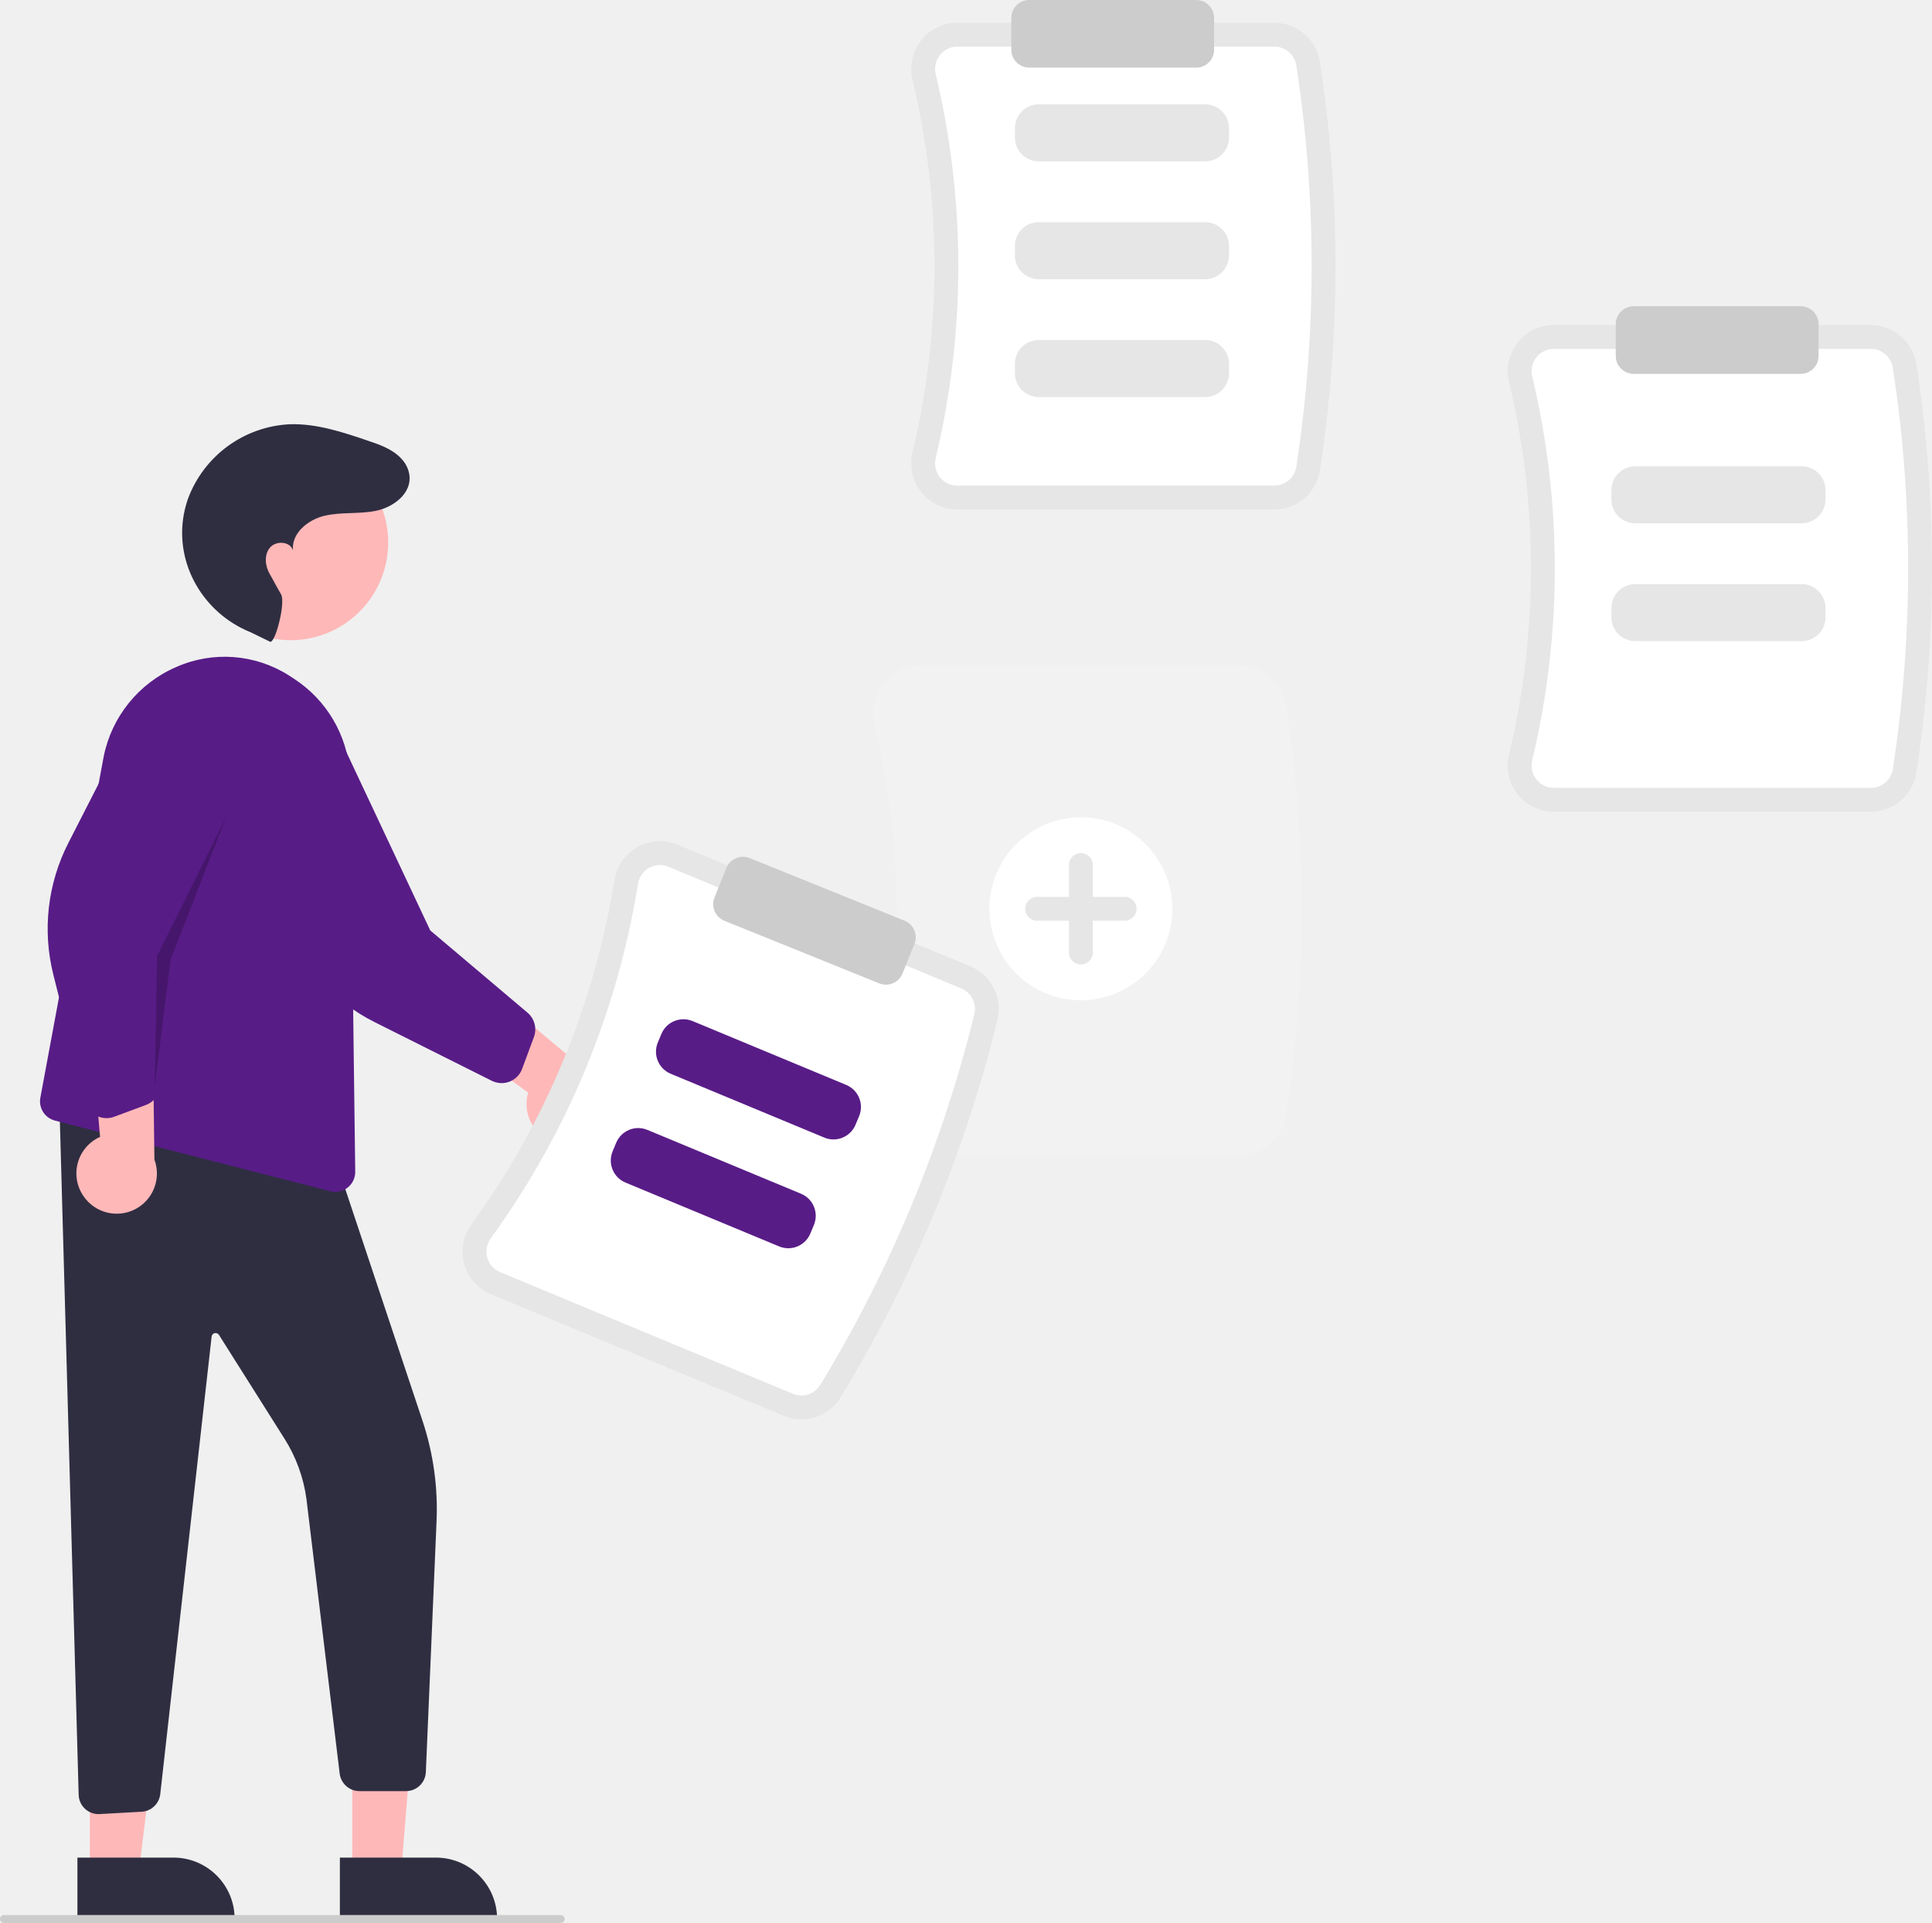
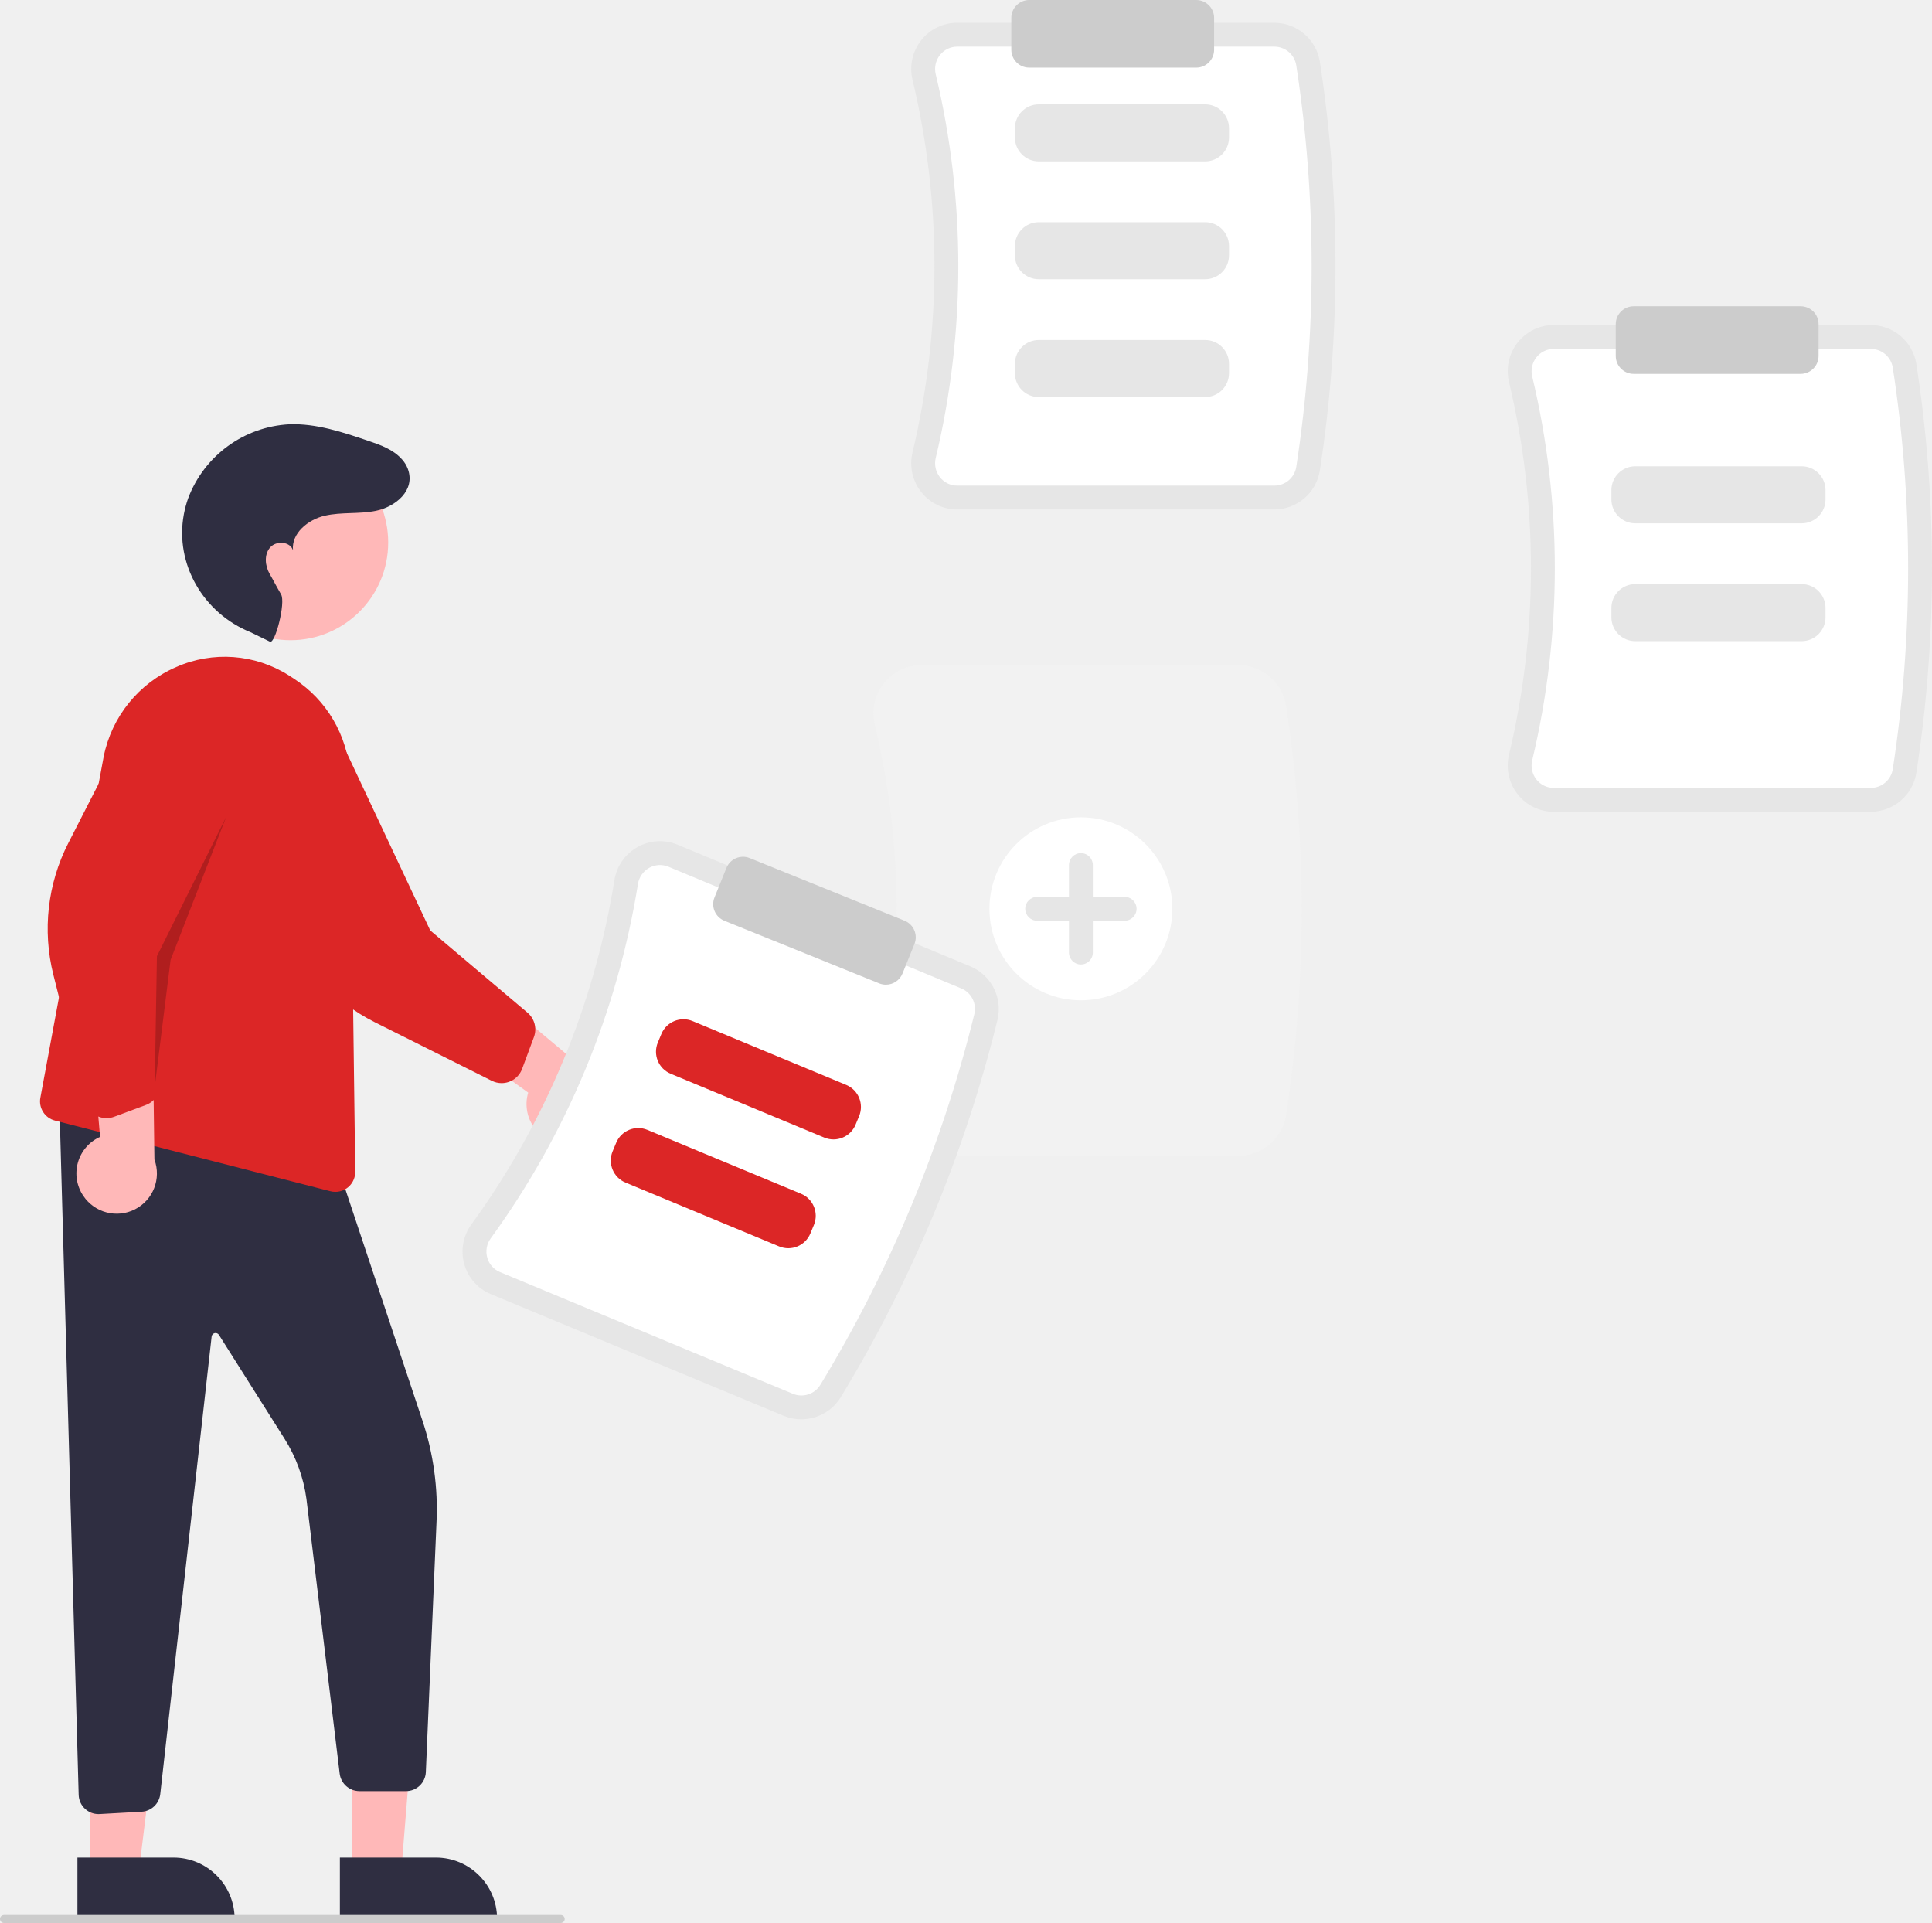
<svg xmlns="http://www.w3.org/2000/svg" width="485.834" height="483.5" viewBox="0 0 485.834 483.5" role="img" artist="Katerina Limpitsouni" source="https://undraw.co/">
  <path d="M677.542,336.347H597.8a11.478,11.478,0,0,1-9.066-4.394h0a11.622,11.622,0,0,1-2.177-9.968,201.631,201.631,0,0,0-0-93.647,11.624,11.624,0,0,1,2.177-9.967,11.478,11.478,0,0,1,9.066-4.394h79.741a11.623,11.623,0,0,1,11.439,9.755,337.961,337.961,0,0,1,0,102.858A11.623,11.623,0,0,1,677.542,336.347Z" transform="translate(-357.0831 -208.25)" fill="#e6e6e6" />
  <path d="M597.8,219.978a5.513,5.513,0,0,0-4.354,2.108,5.659,5.659,0,0,0-1.054,4.854,207.656,207.656,0,0,1,0,96.445,5.656,5.656,0,0,0,1.053,4.853l0.0 0a5.511,5.511,0,0,0,4.354,2.109h79.741a5.582,5.582,0,0,0,5.509-4.667,331.985,331.985,0,0,0,0-101.035,5.582,5.582,0,0,0-5.509-4.667Z" transform="translate(-357.0831 -208.25)" fill="#fff" />
  <path d="M660.141,248.829h-41.845a6.006,6.006,0,0,1-6-6v-2.345a6.006,6.006,0,0,1,6-6h41.845a6.006,6.006,0,0,1,6,6V242.829A6.006,6.006,0,0,1,660.141,248.829Z" transform="translate(-357.0831 -208.25)" fill="#e6e6e6" />
  <path d="M660.141,278.454h-41.845a6.006,6.006,0,0,1-6-6V270.11a6.006,6.006,0,0,1,6-6h41.845a6.006,6.006,0,0,1,6,6v2.345A6.006,6.006,0,0,1,660.141,278.454Z" transform="translate(-357.0831 -208.25)" fill="#e6e6e6" />
  <path d="M660.141,308.08h-41.845a6.006,6.006,0,0,1-6-6v-2.345a6.006,6.006,0,0,1,6-6h41.845a6.006,6.006,0,0,1,6,6v2.345A6.006,6.006,0,0,1,660.141,308.08Z" transform="translate(-357.0831 -208.25)" fill="#e6e6e6" />
  <path d="M827.542,412.347H747.8a11.478,11.478,0,0,1-9.066-4.394h0a11.622,11.622,0,0,1-2.177-9.968,201.631,201.631,0,0,0-0-93.647,11.624,11.624,0,0,1,2.177-9.967,11.478,11.478,0,0,1,9.066-4.394h79.741a11.623,11.623,0,0,1,11.439,9.755,337.961,337.961,0,0,1,0,102.858A11.623,11.623,0,0,1,827.542,412.347Z" transform="translate(-357.0831 -208.25)" fill="#e6e6e6" />
  <path d="M747.8,295.978a5.513,5.513,0,0,0-4.354,2.108,5.659,5.659,0,0,0-1.054,4.854,207.656,207.656,0,0,1,0,96.445,5.656,5.656,0,0,0,1.053,4.853l0.0 0a5.511,5.511,0,0,0,4.354,2.109h79.741a5.582,5.582,0,0,0,5.509-4.667,331.985,331.985,0,0,0,0-101.035,5.582,5.582,0,0,0-5.509-4.667Z" transform="translate(-357.0831 -208.25)" fill="#fff" />
  <path d="M668.542,498.847H588.8a11.975,11.975,0,0,1-9.458-4.584,12.119,12.119,0,0,1-2.27-10.394,201.131,201.131,0,0,0-0-93.414,12.121,12.121,0,0,1,2.27-10.394,11.976,11.976,0,0,1,9.459-4.584h79.741a12.127,12.127,0,0,1,11.933,10.179,338.459,338.459,0,0,1,0,103.011A12.127,12.127,0,0,1,668.542,498.847Z" transform="translate(-357.0831 -208.25)" fill="#f2f2f2" />
  <path d="M810.141,339.829h-41.845a6.006,6.006,0,0,1-6-6v-2.345a6.006,6.006,0,0,1,6-6h41.845a6.006,6.006,0,0,1,6,6V333.829A6.006,6.006,0,0,1,810.141,339.829Z" transform="translate(-357.0831 -208.25)" fill="#e6e6e6" />
  <path d="M810.141,369.454h-41.845a6.006,6.006,0,0,1-6-6V361.11a6.006,6.006,0,0,1,6-6h41.845a6.006,6.006,0,0,1,6,6v2.345A6.006,6.006,0,0,1,810.141,369.454Z" transform="translate(-357.0831 -208.25)" fill="#e6e6e6" />
  <circle cx="271.811" cy="228.5" r="23" fill="#fff" />
  <path d="M639.894,433.75h-8v-8a3,3,0,0,0-6,0v8h-8a3,3,0,0,0,0,6h8v8a3,3,0,0,0,6,0v-8h8a3,3,0,0,0,0-6Z" transform="translate(-357.0831 -208.25)" fill="#e6e6e6" />
  <path d="M657.894,225.25h-42a4.505,4.505,0,0,1-4.5-4.5v-8a4.505,4.505,0,0,1,4.5-4.5h42a4.505,4.505,0,0,1,4.5,4.5v8A4.505,4.505,0,0,1,657.894,225.25Z" transform="translate(-357.0831 -208.25)" fill="#ccc" />
  <path d="M809.894,302.25h-42a4.505,4.505,0,0,1-4.5-4.5v-8a4.505,4.505,0,0,1,4.5-4.5h42a4.505,4.505,0,0,1,4.5,4.5v8A4.505,4.505,0,0,1,809.894,302.25Z" transform="translate(-357.0831 -208.25)" fill="#ccc" />
  <polygon points="88.596 471.061 100.856 471.061 104.689 423.773 88.594 423.773 88.596 471.061" fill="#ffb8b8" />
  <path d="M442.552,675.308l24.144-.001h.001a15.386,15.386,0,0,1,15.386,15.386v.5l-39.531.001Z" transform="translate(-357.0831 -208.25)" fill="#2f2e41" />
  <polygon points="22.596 471.061 34.856 471.061 40.689 423.773 22.594 423.773 22.596 471.061" fill="#ffb8b8" />
  <path d="M376.552,675.308l24.144-.001h.001a15.386,15.386,0,0,1,15.386,15.386v.5l-39.531.001Z" transform="translate(-357.0831 -208.25)" fill="#2f2e41" />
  <path d="M381.854,664.373a4.981,4.981,0,0,1-3.375-1.318h0a4.961,4.961,0,0,1-1.616-3.537L371.947,483.304l69.811,17.452,21.54,64.618a70.461,70.461,0,0,1,3.545,25.824l-2.675,62.637a4.996,4.996,0,0,1-4.994,4.759h-11.709a5.023,5.023,0,0,1-4.955-4.33l-8.369-69.142a37.823,37.823,0,0,0-5.532-15.164l-16.469-26.076a1,1,0,0,0-1.838.41L397.378,659.38a4.993,4.993,0,0,1-4.687,4.396l-10.552.587C382.044,664.369,381.949,664.373,381.854,664.373Z" transform="translate(-357.0831 -208.25)" fill="#2f2e41" />
  <circle cx="73.058" cy="136.406" r="24.561" fill="#ffb8b8" />
-   <path d="M441.424,507.922a5.076,5.076,0,0,1-1.253-.159H440.17l-69.264-17.76a4.998,4.998,0,0,1-3.663-5.815L383.15,398.497a31.214,31.214,0,0,1,18.25-22.54,30.113,30.113,0,0,1,28.266,2.075c.97.605,1.947,1.265,2.903,1.961a30.96,30.96,0,0,1,12.579,24.529l1.265,98.329a5.007,5.007,0,0,1-4.988,5.071Z" transform="translate(-357.0831 -208.25)" fill="#581C87" />
+   <path d="M441.424,507.922a5.076,5.076,0,0,1-1.253-.159H440.17l-69.264-17.76a4.998,4.998,0,0,1-3.663-5.815L383.15,398.497a31.214,31.214,0,0,1,18.25-22.54,30.113,30.113,0,0,1,28.266,2.075c.97.605,1.947,1.265,2.903,1.961a30.96,30.96,0,0,1,12.579,24.529l1.265,98.329a5.007,5.007,0,0,1-4.988,5.071Z" transform="translate(-357.0831 -208.25)" fill="#dc2626" />
  <path d="M378.032,508.93a10.056,10.056,0,0,1,4.214-14.832l-3.081-35.602,16.326,8.848.423,32.452a10.11,10.11,0,0,1-17.882,9.134Z" transform="translate(-357.0831 -208.25)" fill="#ffb8b8" />
-   <path d="M383.865,489.389a5.532,5.532,0,0,1-1.366-.173,5.496,5.496,0,0,1-3.972-3.986l-8.023-31.884a47.37,47.37,0,0,1,3.761-33.135l16.809-32.882a15.541,15.541,0,0,1,18.808-11.019,15.356,15.356,0,0,1,9.475,7.101,15.567,15.567,0,0,1,1.654,11.913l-23.927,53.506.284,32.036a5.519,5.519,0,0,1-3.584,5.205l-8.007,2.974A5.48,5.48,0,0,1,383.865,489.389Z" transform="translate(-357.0831 -208.25)" fill="#581C87" />
+   <path d="M383.865,489.389a5.532,5.532,0,0,1-1.366-.173,5.496,5.496,0,0,1-3.972-3.986l-8.023-31.884a47.37,47.37,0,0,1,3.761-33.135l16.809-32.882a15.541,15.541,0,0,1,18.808-11.019,15.356,15.356,0,0,1,9.475,7.101,15.567,15.567,0,0,1,1.654,11.913l-23.927,53.506.284,32.036a5.519,5.519,0,0,1-3.584,5.205l-8.007,2.974A5.48,5.48,0,0,1,383.865,489.389Z" transform="translate(-357.0831 -208.25)" fill="#dc2626" />
  <path d="M498.401,495.835a10.056,10.056,0,0,1-8.493-12.87l-28.993-20.889,17.357-6.602,24.872,20.849a10.11,10.11,0,0,1-4.742,19.512Z" transform="translate(-357.0831 -208.25)" fill="#ffb8b8" />
-   <path d="M483.223,480.581a5.522,5.522,0,0,1-2.463-.582L451.361,465.282a47.381,47.381,0,0,1-22.661-24.465L414.743,406.626a15.544,15.544,0,0,1,3.918-21.444,15.352,15.352,0,0,1,11.59-2.543,15.57,15.57,0,0,1,10.081,6.512l24.945,53.04L489.743,462.873a5.518,5.518,0,0,1,1.607,6.112l-2.97,8.008a5.474,5.474,0,0,1-2.007,2.596,5.497,5.497,0,0,1-3.15.992Z" transform="translate(-357.0831 -208.25)" fill="#581C87" />
+   <path d="M483.223,480.581a5.522,5.522,0,0,1-2.463-.582L451.361,465.282a47.381,47.381,0,0,1-22.661-24.465L414.743,406.626a15.544,15.544,0,0,1,3.918-21.444,15.352,15.352,0,0,1,11.59-2.543,15.57,15.57,0,0,1,10.081,6.512l24.945,53.04L489.743,462.873a5.518,5.518,0,0,1,1.607,6.112l-2.97,8.008a5.474,5.474,0,0,1-2.007,2.596,5.497,5.497,0,0,1-3.15.992Z" transform="translate(-357.0831 -208.25)" fill="#dc2626" />
  <path d="M424.983,369.593c1.305.571,3.977-9.827,2.78-11.907-1.78-3.093-1.675-3.071-2.857-5.117s-1.446-4.847.084-6.648,5.072-1.562,5.77.696c-.449-4.288,3.792-7.735,7.993-8.703s8.632-.367,12.857-1.229c4.902-1,10.003-5.11,8.047-10.501a7.593,7.593,0,0,0-1.481-2.434c-2.26-2.541-5.421-3.626-8.512-4.675-6.43-2.182-13.036-4.392-19.822-4.151A28.798,28.798,0,0,0,404.397,333.533a26.156,26.156,0,0,0-1.083,4.025c-2.329,12.524,4.944,24.878,16.756,29.647Z" transform="translate(-357.0831 -208.25)" fill="#2f2e41" />
  <polygon points="38.9 273.343 39.457 240.414 56.9 205.343 42.9 241.343 38.9 273.343" opacity="0.2" />
  <path d="M554.16,564.232,480.522,533.637a11.478,11.478,0,0,1-6.686-7.536h0a11.622,11.622,0,0,1,1.815-10.04,201.631,201.631,0,0,0,35.93-86.48,11.624,11.624,0,0,1,5.834-8.369,11.478,11.478,0,0,1,10.058-.579l73.638,30.596a11.623,11.623,0,0,1,6.821,13.398,337.961,337.961,0,0,1-39.465,94.986A11.623,11.623,0,0,1,554.16,564.232Z" transform="translate(-357.0831 -208.25)" fill="#e6e6e6" />
  <path d="M525.171,426.174a5.513,5.513,0,0,0-4.83.276,5.659,5.659,0,0,0-2.835,4.078,207.656,207.656,0,0,1-37.004,89.064,5.656,5.656,0,0,0-.889,4.885l0.0.001a5.511,5.511,0,0,0,3.212,3.618l73.638,30.596a5.582,5.582,0,0,0,6.878-2.196,331.986,331.986,0,0,0,38.766-93.302,5.582,5.582,0,0,0-3.297-6.423Z" transform="translate(-357.0831 -208.25)" fill="#fff" />
-   <path d="M564.38,494.281l-38.642-16.055a6.006,6.006,0,0,1-3.239-7.843l.9-2.165a6.006,6.006,0,0,1,7.843-3.239l38.642,16.055a6.006,6.006,0,0,1,3.239,7.843l-.9,2.165A6.006,6.006,0,0,1,564.38,494.281Z" transform="translate(-357.0831 -208.25)" fill="#581C87" />
-   <path d="M553.013,521.64l-38.642-16.055a6.006,6.006,0,0,1-3.239-7.843l.9-2.165a6.006,6.006,0,0,1,7.843-3.239L558.517,508.394a6.006,6.006,0,0,1,3.239,7.843l-.9,2.165A6.006,6.006,0,0,1,553.013,521.64Z" transform="translate(-357.0831 -208.25)" fill="#581C87" />
+   <path d="M564.38,494.281l-38.642-16.055a6.006,6.006,0,0,1-3.239-7.843l.9-2.165a6.006,6.006,0,0,1,7.843-3.239l38.642,16.055a6.006,6.006,0,0,1,3.239,7.843l-.9,2.165A6.006,6.006,0,0,1,564.38,494.281Z" transform="translate(-357.0831 -208.25)" fill="#dc2626" />
+   <path d="M553.013,521.64l-38.642-16.055a6.006,6.006,0,0,1-3.239-7.843l.9-2.165a6.006,6.006,0,0,1,7.843-3.239L558.517,508.394a6.006,6.006,0,0,1,3.239,7.843l-.9,2.165A6.006,6.006,0,0,1,553.013,521.64Z" transform="translate(-357.0831 -208.25)" fill="#dc2626" />
  <path d="M579.864,455.832a4.489,4.489,0,0,1-1.687-.331l-38.938-15.743a4.505,4.505,0,0,1-2.485-5.858l2.999-7.417a4.5,4.5,0,0,1,5.859-2.485l38.938,15.743a4.505,4.505,0,0,1,2.485,5.858l-2.999,7.417a4.511,4.511,0,0,1-4.171,2.815Z" transform="translate(-357.0831 -208.25)" fill="#ccc" />
  <path d="M498.083,691.75h-140a1,1,0,1,1,0-2h140a1,1,0,0,1,0,2Z" transform="translate(-357.0831 -208.25)" fill="#ccc" />
</svg>
